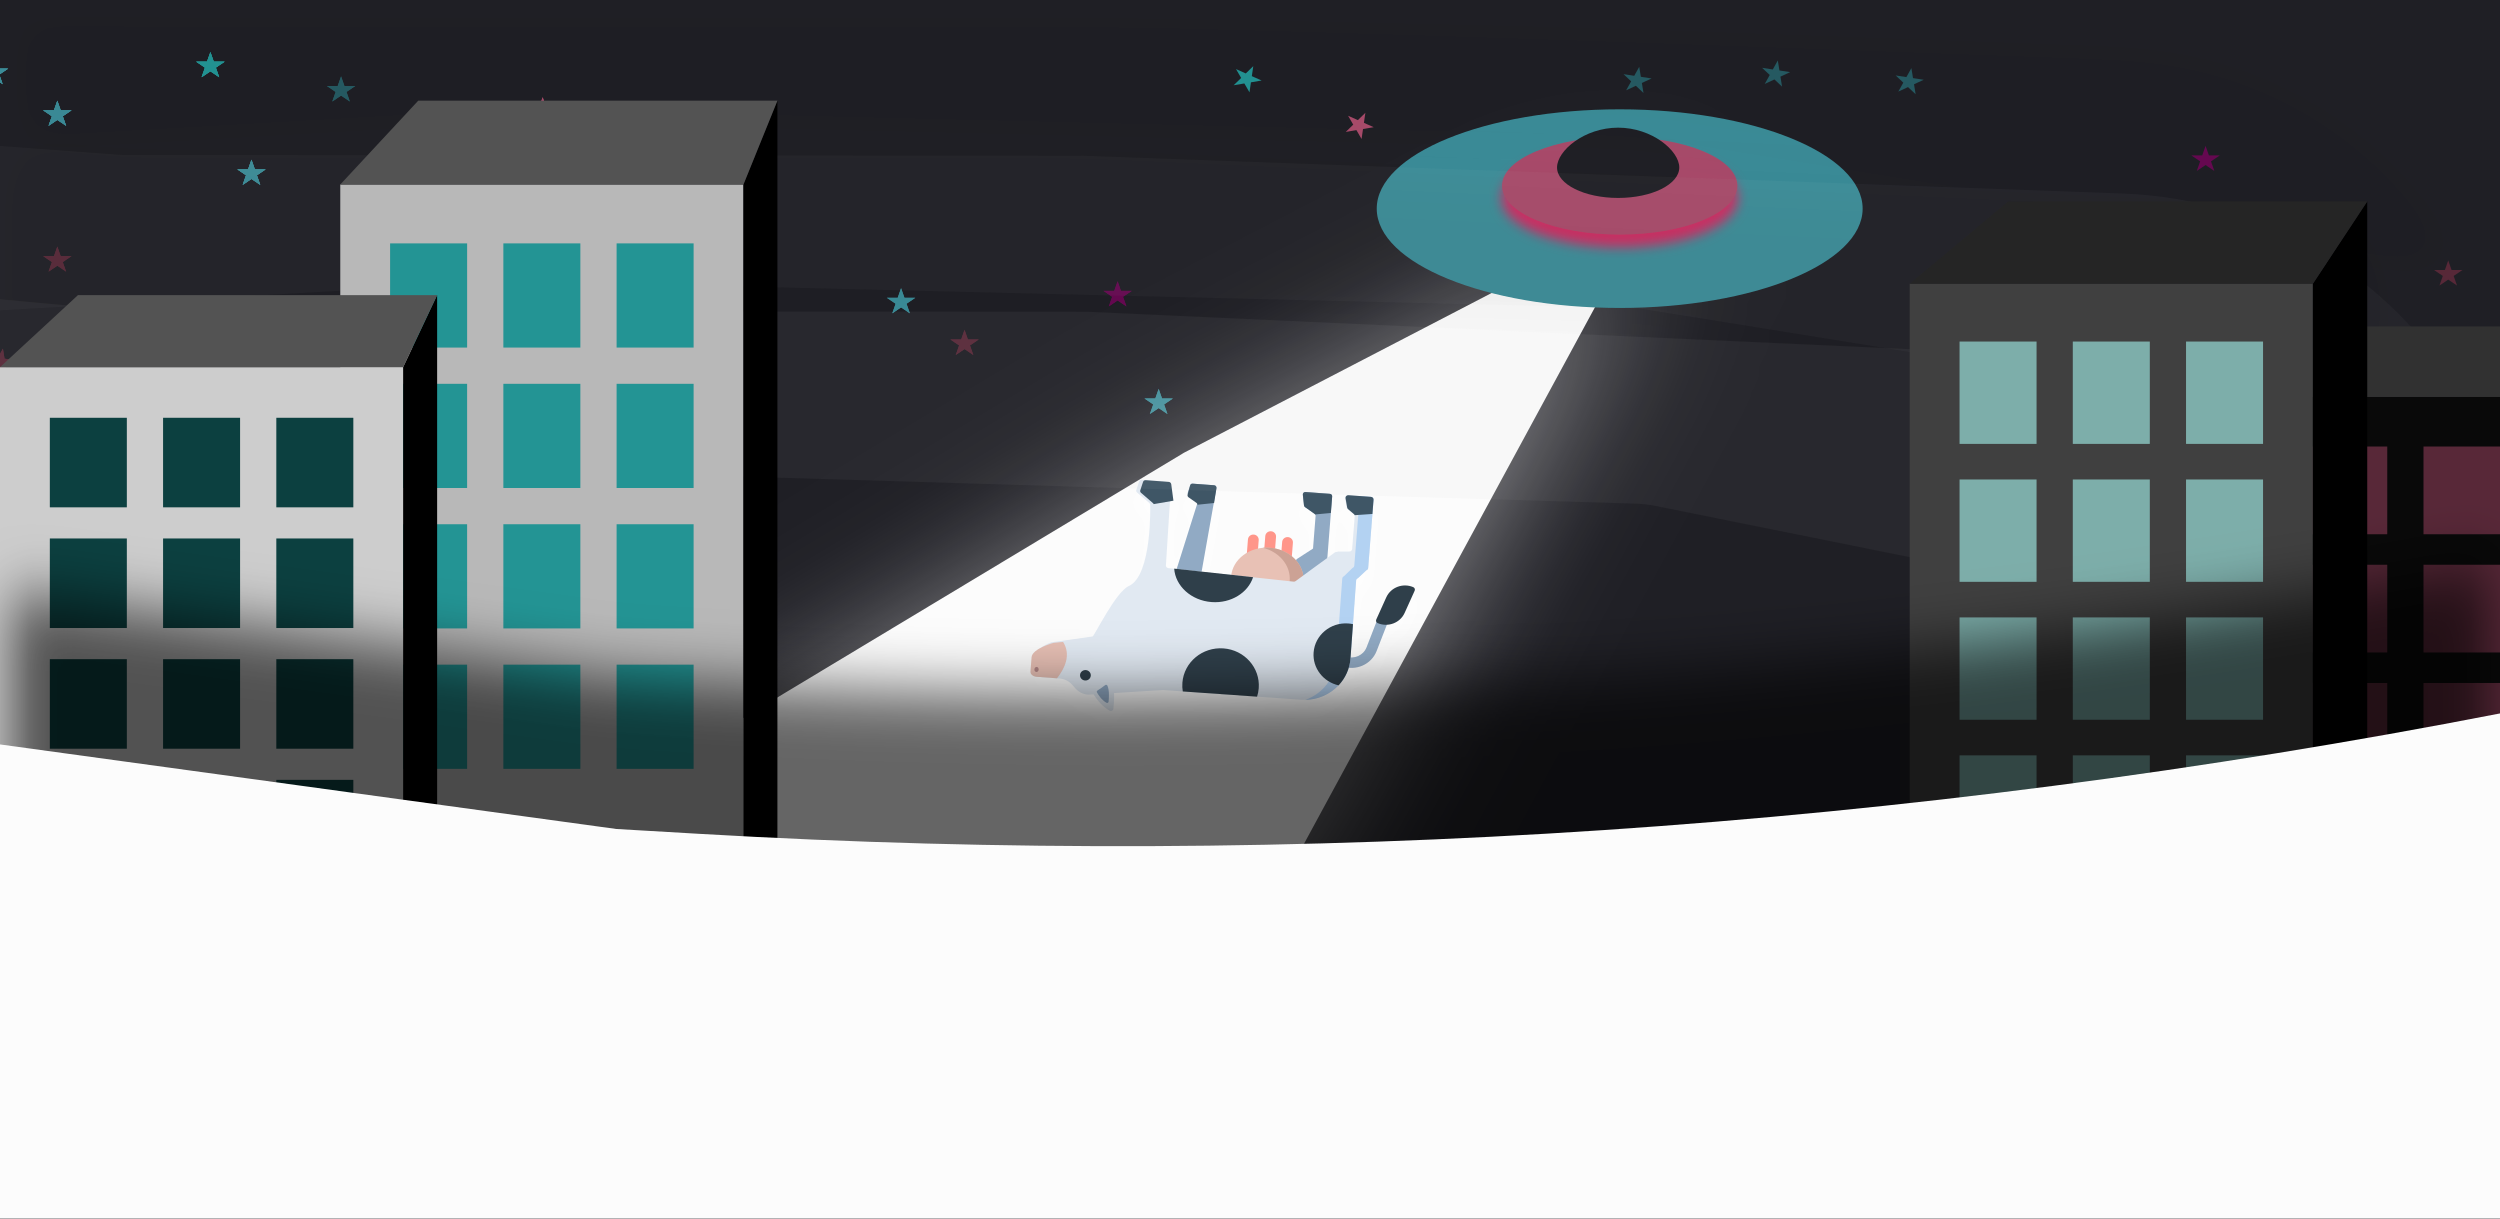
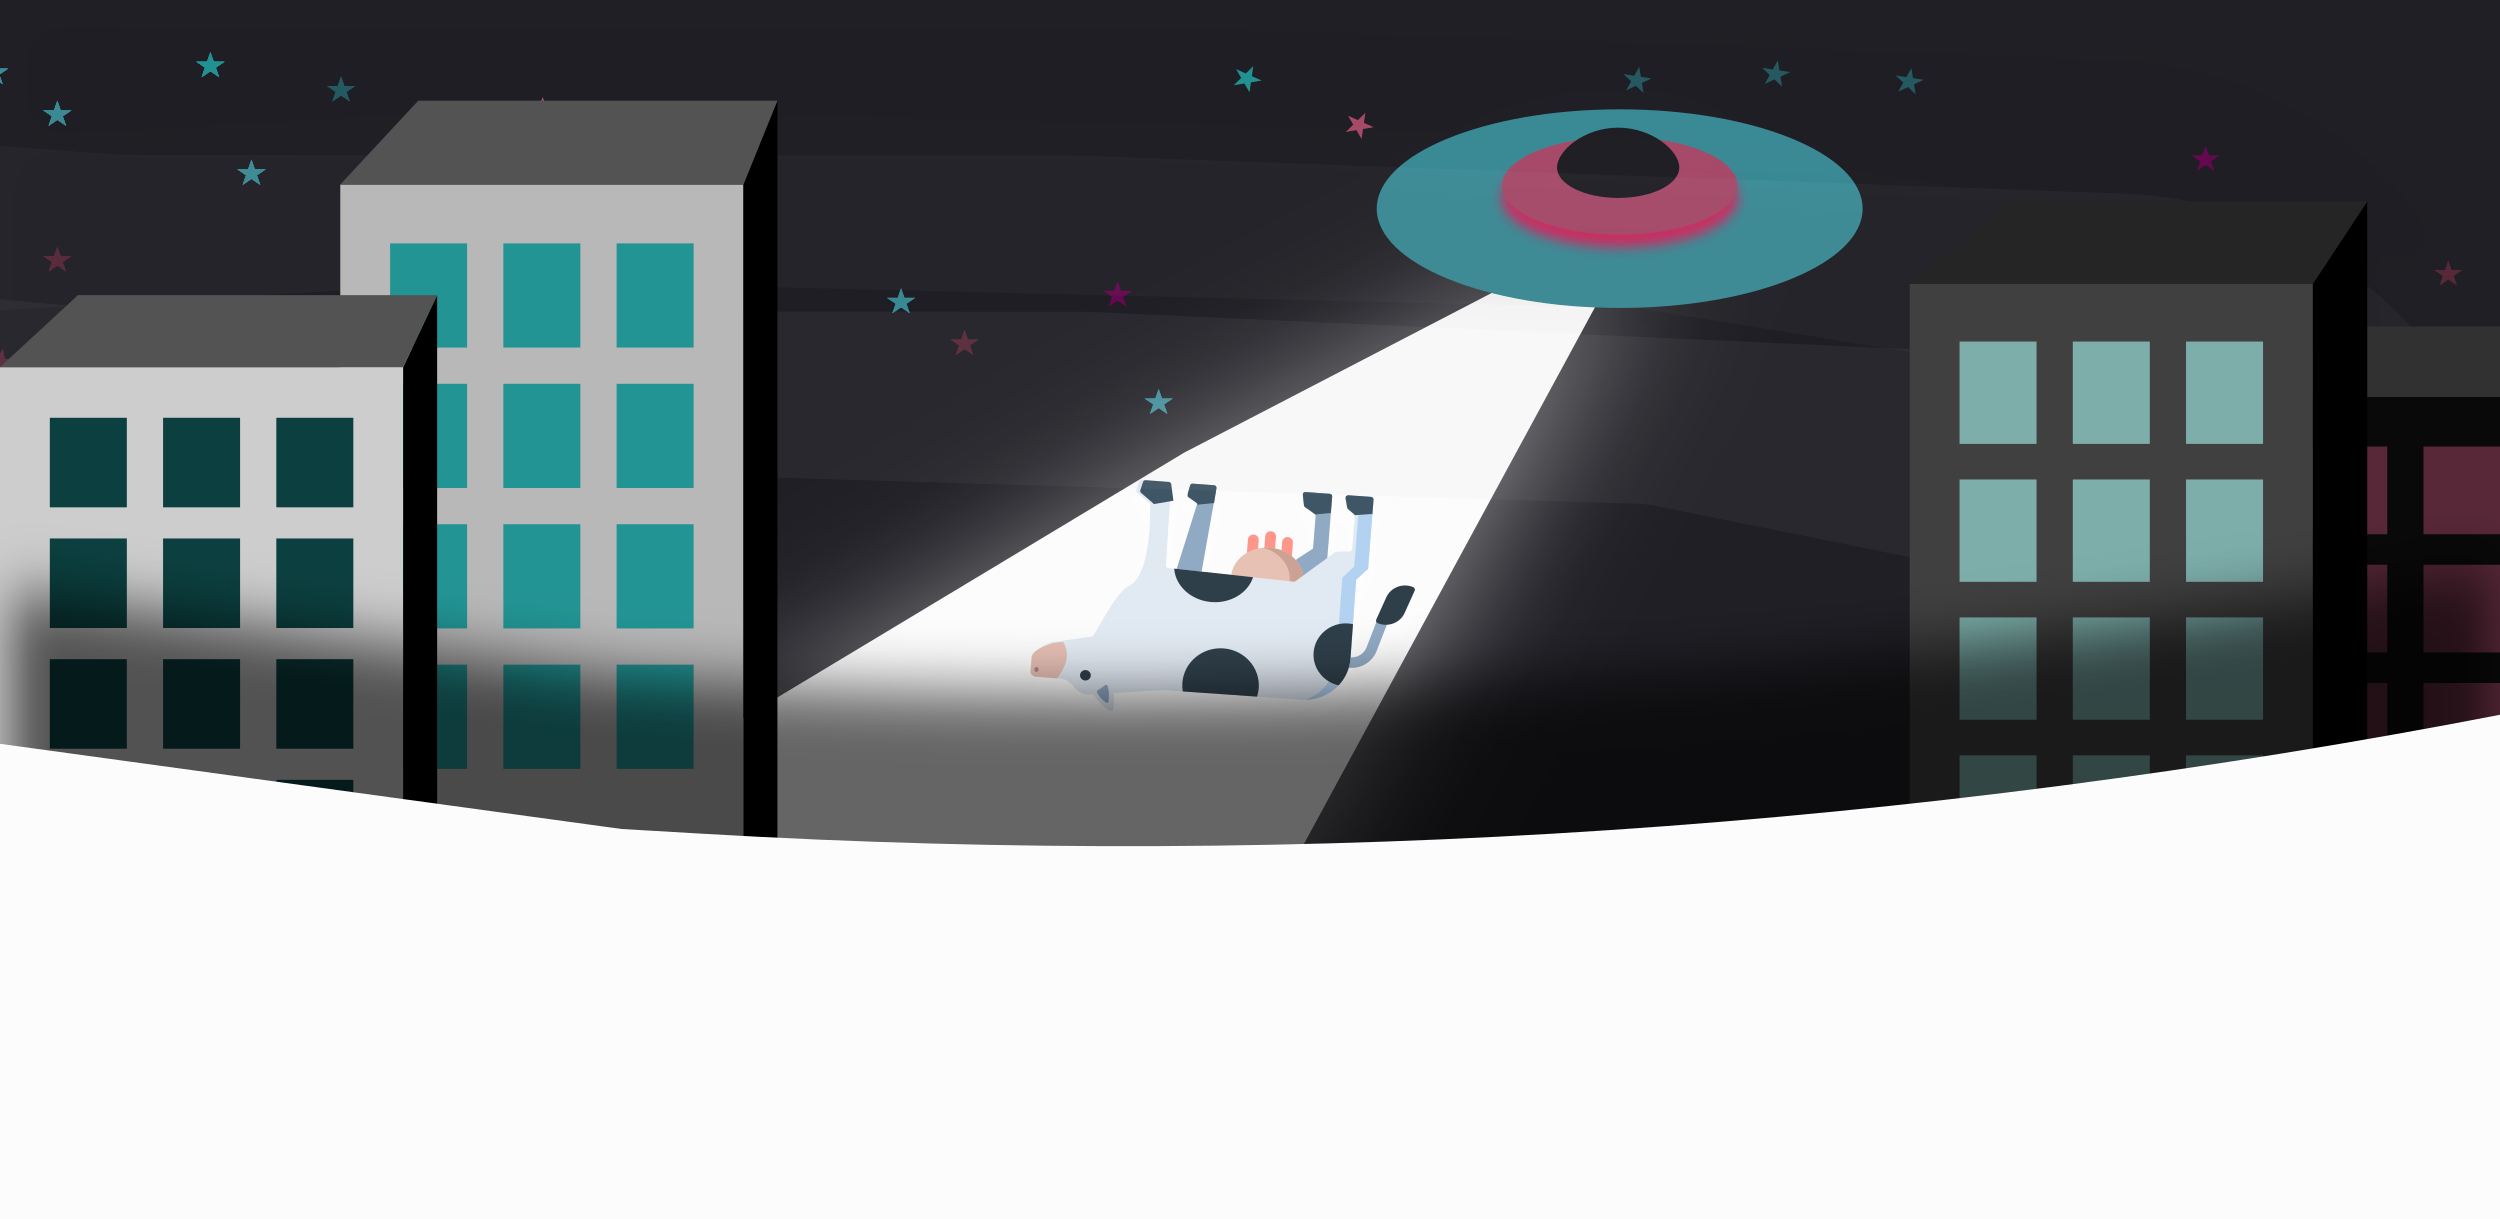
<svg xmlns="http://www.w3.org/2000/svg" width="720" height="351" viewBox="0 0 720 351" fill="none">
  <g id="BlogHeaderMobile" clip-path="url(#clip0)">
-     <rect id="background" x="-1277" width="1997" height="351" fill="#1F1F25" />
+     <rect width="720" height="351" fill="#FCFCFC" />
+     <rect id="background" x="-1277" width="1997" height="351" fill="url(#paint0_linear)" />
    <g id="Stars">
      <path id="Star" d="M-1.768 17L-0.803 19.764H2.322L-0.206 21.472L0.76 24.236L-1.768 22.528L-4.296 24.236L-3.331 21.472L-5.859 19.764H-2.734L-1.768 17Z" fill="#3B8D99" />
      <path id="Star_2" d="M16.51 29L17.476 31.764H20.6L18.072 33.472L19.038 36.236L16.51 34.528L13.982 36.236L14.947 33.472L12.419 31.764H15.544L16.51 29Z" fill="#3B8D99" />
      <path id="Star_3" d="M60.594 15L61.559 17.764H64.684L62.156 19.472L63.122 22.236L60.594 20.528L58.066 22.236L59.032 19.472L56.504 17.764H59.628L60.594 15Z" fill="#239494" />
      <path id="Star_4" d="M98.227 22L99.192 24.764H102.317L99.789 26.472L100.755 29.236L98.227 27.528L95.699 29.236L96.664 26.472L94.136 24.764H97.261L98.227 22Z" fill="#265B63" />
      <path id="Star_5" d="M72.421 46L73.387 48.764H76.511L73.983 50.472L74.949 53.236L72.421 51.528L69.893 53.236L70.859 50.472L68.331 48.764H71.455L72.421 46Z" fill="#3B8D99" />
      <path id="Star_6" d="M-1.768 17L-0.803 19.764H2.322L-0.206 21.472L0.76 24.236L-1.768 22.528L-4.296 24.236L-3.331 21.472L-5.859 19.764H-2.734L-1.768 17Z" fill="#3B8D99" />
      <path id="Star_7" d="M16.51 29L17.476 31.764H20.6L18.072 33.472L19.038 36.236L16.51 34.528L13.982 36.236L14.947 33.472L12.419 31.764H15.544L16.51 29Z" fill="#3B8D99" />
      <path id="Star_8" d="M60.594 15L61.559 17.764H64.684L62.156 19.472L63.122 22.236L60.594 20.528L58.066 22.236L59.032 19.472L56.504 17.764H59.628L60.594 15Z" fill="#239494" />
      <path id="Star_9" d="M72.421 46L73.387 48.764H76.511L73.983 50.472L74.949 53.236L72.421 51.528L69.893 53.236L70.859 50.472L68.331 48.764H71.455L72.421 46Z" fill="#3B8D99" />
      <path id="Star_10" d="M259.509 83L260.474 85.764H263.599L261.071 87.472L262.037 90.236L259.509 88.528L256.981 90.236L257.946 87.472L255.419 85.764H258.543L259.509 83Z" fill="#3B8D99" />
      <path id="Star_11" d="M277.787 95L278.753 97.764H281.878L279.35 99.472L280.315 102.236L277.787 100.528L275.259 102.236L276.225 99.472L273.697 97.764H276.822L277.787 95Z" fill="#582838" />
      <path id="Star_12" d="M321.871 81L322.837 83.764H325.962L323.434 85.472L324.399 88.236L321.871 86.528L319.343 88.236L320.309 85.472L317.781 83.764H320.906L321.871 81Z" fill="#670852" />
      <path id="Star_13" d="M207.899 104L208.864 106.764H211.989L209.461 108.472L210.427 111.236L207.899 109.528L205.371 111.236L206.336 108.472L203.808 106.764H206.933L207.899 104Z" fill="#265B63" />
      <path id="Star_14" d="M333.698 112L334.664 114.764H337.789L335.261 116.472L336.226 119.236L333.698 117.528L331.17 119.236L332.136 116.472L329.608 114.764H332.733L333.698 112Z" fill="#3B8D99" />
      <path id="Star_15" d="M156.288 28L157.254 30.764H160.379L157.851 32.472L158.816 35.236L156.288 33.528L153.76 35.236L154.726 32.472L152.198 30.764H155.323L156.288 28Z" fill="#AA4B6B" />
      <path id="Star_16" d="M16.51 71L17.476 73.764H20.6L18.072 75.472L19.038 78.236L16.51 76.528L13.982 78.236L14.947 75.472L12.419 73.764H15.544L16.51 71Z" fill="#582838" />
      <path id="Star_17" d="M2.062 107.944L-0.133 105.876L-2.926 107.178L-1.489 104.597L-3.684 102.529L-0.601 103.002L0.836 100.422L1.304 103.295L4.387 103.769L1.594 105.071L2.062 107.944Z" fill="#582838" />
    </g>
    <g id="Stars_2">
      <path id="Star_18" d="M-1.768 17L-0.803 19.764H2.322L-0.206 21.472L0.76 24.236L-1.768 22.528L-4.296 24.236L-3.331 21.472L-5.859 19.764H-2.734L-1.768 17Z" fill="#3B8D99" />
      <path id="Star_19" d="M16.51 29L17.476 31.764H20.6L18.072 33.472L19.038 36.236L16.51 34.528L13.982 36.236L14.947 33.472L12.419 31.764H15.544L16.51 29Z" fill="#3B8D99" />
      <path id="Star_20" d="M60.594 15L61.559 17.764H64.684L62.156 19.472L63.122 22.236L60.594 20.528L58.066 22.236L59.032 19.472L56.504 17.764H59.628L60.594 15Z" fill="#239494" />
      <path id="Star_21" d="M98.227 22L99.192 24.764H102.317L99.789 26.472L100.755 29.236L98.227 27.528L95.699 29.236L96.664 26.472L94.136 24.764H97.261L98.227 22Z" fill="#265B63" />
      <path id="Star_22" d="M72.421 46L73.387 48.764H76.511L73.983 50.472L74.949 53.236L72.421 51.528L69.893 53.236L70.859 50.472L68.331 48.764H71.455L72.421 46Z" fill="#3B8D99" />
      <path id="Star_23" d="M-1.768 17L-0.803 19.764H2.322L-0.206 21.472L0.76 24.236L-1.768 22.528L-4.296 24.236L-3.331 21.472L-5.859 19.764H-2.734L-1.768 17Z" fill="#3B8D99" />
      <path id="Star_24" d="M16.51 29L17.476 31.764H20.6L18.072 33.472L19.038 36.236L16.51 34.528L13.982 36.236L14.947 33.472L12.419 31.764H15.544L16.51 29Z" fill="#3B8D99" />
      <path id="Star_25" d="M60.594 15L61.559 17.764H64.684L62.156 19.472L63.122 22.236L60.594 20.528L58.066 22.236L59.032 19.472L56.504 17.764H59.628L60.594 15Z" fill="#239494" />
      <path id="Star_26" d="M72.421 46L73.387 48.764H76.511L73.983 50.472L74.949 53.236L72.421 51.528L69.893 53.236L70.859 50.472L68.331 48.764H71.455L72.421 46Z" fill="#3B8D99" />
      <path id="Star_27" d="M259.509 83L260.474 85.764H263.599L261.071 87.472L262.037 90.236L259.509 88.528L256.981 90.236L257.946 87.472L255.419 85.764H258.543L259.509 83Z" fill="#3B8D99" />
      <path id="Star_28" d="M277.787 95L278.753 97.764H281.878L279.35 99.472L280.315 102.236L277.787 100.528L275.259 102.236L276.225 99.472L273.697 97.764H276.822L277.787 95Z" fill="#582838" />
      <path id="Star_29" d="M321.871 81L322.837 83.764H325.962L323.434 85.472L324.399 88.236L321.871 86.528L319.343 88.236L320.309 85.472L317.781 83.764H320.906L321.871 81Z" fill="#670852" />
      <path id="Star_30" d="M207.899 104L208.864 106.764H211.989L209.461 108.472L210.427 111.236L207.899 109.528L205.371 111.236L206.336 108.472L203.808 106.764H206.933L207.899 104Z" fill="#265B63" />
      <path id="Star_31" d="M333.698 112L334.664 114.764H337.789L335.261 116.472L336.226 119.236L333.698 117.528L331.17 119.236L332.136 116.472L329.608 114.764H332.733L333.698 112Z" fill="#3B8D99" />
      <path id="Star_32" d="M156.288 28L157.254 30.764H160.379L157.851 32.472L158.816 35.236L156.288 33.528L153.76 35.236L154.726 32.472L152.198 30.764H155.323L156.288 28Z" fill="#AA4B6B" />
      <path id="Star_33" d="M16.51 71L17.476 73.764H20.6L18.072 75.472L19.038 78.236L16.51 76.528L13.982 78.236L14.947 75.472L12.419 73.764H15.544L16.51 71Z" fill="#582838" />
      <path id="Star_34" d="M2.062 107.944L-0.133 105.876L-2.926 107.178L-1.489 104.597L-3.684 102.529L-0.601 103.002L0.836 100.422L1.304 103.295L4.387 103.769L1.594 105.071L2.062 107.944Z" fill="#582838" />
      <path id="Star_35" d="M635.202 42L636.168 44.764H639.293L636.765 46.472L637.73 49.236L635.202 47.528L632.674 49.236L633.64 46.472L631.112 44.764H634.237L635.202 42Z" fill="#670852" />
      <path id="Star_36" d="M705.092 75L706.057 77.764H709.182L706.654 79.472L707.62 82.236L705.092 80.528L702.564 82.236L703.529 79.472L701.002 77.764H704.126L705.092 75Z" fill="#582838" />
      <path id="Star_37" d="M355.969 19.894L358.786 21.152L360.943 19.05L360.527 21.93L363.343 23.188L360.269 23.71L359.853 26.59L358.369 24.032L355.295 24.554L357.453 22.452L355.969 19.894Z" fill="#239494" />
      <path id="Star_38" d="M388.248 33.337L391.065 34.595L393.222 32.492L392.806 35.373L395.622 36.631L392.548 37.153L392.132 40.033L390.649 37.475L387.575 37.997L389.732 35.895L388.248 33.337Z" fill="#AA4B6B" />
      <path id="Star_39" d="M515.682 67.427L513.488 65.359L510.694 66.661L512.131 64.08L509.936 62.012L513.019 62.486L514.456 59.905L514.925 62.778L518.008 63.252L515.214 64.554L515.682 67.427Z" fill="#3B8D99" />
      <path id="Star_40" d="M493.559 64.317L491.364 62.248L488.571 63.551L490.008 60.97L487.813 58.902L490.896 59.375L492.333 56.794L492.801 59.668L495.884 60.142L493.091 61.444L493.559 64.317Z" fill="#3B8D99" />
      <path id="Star_41" d="M551.703 27.145L549.508 25.077L546.715 26.379L548.152 23.798L545.957 21.73L549.04 22.203L550.477 19.623L550.945 22.496L554.028 22.97L551.235 24.272L551.703 27.145Z" fill="#265B63" />
      <path id="Star_42" d="M513.233 24.944L511.038 22.876L508.245 24.178L509.682 21.597L507.487 19.529L510.57 20.002L512.007 17.422L512.475 20.295L515.558 20.769L512.765 22.071L513.233 24.944Z" fill="#265B63" />
      <path id="Star_43" d="M435.386 72.42L433.191 70.352L430.397 71.654L431.834 69.073L429.639 67.005L432.722 67.478L434.159 64.898L434.628 67.771L437.711 68.245L434.917 69.547L435.386 72.42Z" fill="#3B8D99" />
      <path id="Star_44" d="M473.324 26.77L471.129 24.701L468.336 26.003L469.773 23.423L467.578 21.354L470.661 21.828L472.098 19.247L472.566 22.12L475.649 22.594L472.856 23.896L473.324 26.77Z" fill="#265B63" />
    </g>
    <g id="Frame">
      <g id="LightBeam" filter="url(#filter0_d)">
        <path d="M169 233.898L341.013 130.373L474.109 61.27L364.927 262.601L270.385 256.119L169 233.898Z" fill="#FCFCFC" />
      </g>
      <g id="cow" filter="url(#filter1_d)">
        <g id="Group">
          <path id="Vector" d="M361.077 153.955C361.933 154.018 362.573 154.741 362.508 155.571L362.205 159.426C362.14 160.255 361.393 160.875 360.538 160.812C359.683 160.749 359.043 160.026 359.108 159.196L359.411 155.341C359.476 154.512 360.222 153.892 361.077 153.955Z" fill="#FF968A" />
          <path id="Vector_2" d="M370.93 154.683C371.785 154.747 372.425 155.47 372.36 156.299L372.057 160.154C371.992 160.983 371.246 161.604 370.391 161.54C369.536 161.477 368.895 160.754 368.96 159.925L369.263 156.07C369.328 155.24 370.075 154.62 370.93 154.683Z" fill="#FF968A" />
          <path id="Vector_3" d="M366.067 153.001C366.923 153.064 367.563 153.787 367.498 154.616L367.195 158.471C367.13 159.301 366.384 159.921 365.529 159.858C364.674 159.794 364.033 159.071 364.098 158.242L364.401 154.387C364.466 153.558 365.212 152.937 366.067 153.001Z" fill="#FF968A" />
        </g>
        <g id="Group_2">
          <path id="Vector_4" d="M398.429 178.189C399.231 178.483 399.636 179.352 399.334 180.13L396.466 187.504C394.958 191.381 390.483 193.343 386.49 191.879C385.687 191.585 385.282 190.716 385.584 189.938C385.887 189.16 386.783 188.768 387.585 189.062C389.976 189.939 392.656 188.762 393.56 186.438L396.428 179.065C396.731 178.287 397.626 177.895 398.429 178.189Z" fill="#91AAC4" />
          <path id="Vector_5" d="M342.071 141.922L342.776 139.705C342.86 139.441 343.144 139.268 343.456 139.291L349.679 139.752C350.108 139.784 350.416 140.136 350.346 140.51L349.718 144.044L345.772 166.287L337.296 168.89L344.945 144.612C344.967 144.542 344.974 144.471 344.965 144.401C344.947 144.228 344.842 144.069 344.674 143.967L342.342 142.571C342.103 142.427 341.994 142.166 342.071 141.922Z" fill="#91AAC4" />
        </g>
        <path id="Vector_6" d="M342.03 142.448L342.77 139.794C342.858 139.479 343.145 139.268 343.456 139.291L349.68 139.752C350.108 139.784 350.412 140.198 350.336 140.646L349.654 144.87L344.89 145.362C344.875 145.157 344.772 144.968 344.605 144.849L342.292 143.217C342.055 143.05 341.949 142.74 342.03 142.448Z" fill="#3F5666" />
        <path id="Vector_7" d="M378.152 157.984L378.889 148.603C378.902 148.444 378.859 148.287 378.768 148.16C378.723 148.094 378.666 148.037 378.598 147.989L375.838 146.036C375.675 145.919 375.569 145.741 375.548 145.546L375.218 142.466C375.171 142.033 375.539 141.667 375.983 141.7L383.006 142.22C383.4 142.249 383.695 142.583 383.665 142.966L382.167 162.033L375.983 168.253L365.05 169.912L373.537 160.972L378.152 157.984Z" fill="#91AAC4" />
        <path id="Vector_8" d="M375.983 141.7L383.005 142.22C383.4 142.249 383.695 142.583 383.665 142.966L383.289 147.742L378.767 148.16C378.722 148.094 378.666 148.037 378.598 147.989L375.838 146.036C375.675 145.919 375.569 145.741 375.548 145.546L375.217 142.466C375.171 142.034 375.539 141.667 375.983 141.7Z" fill="#3F5666" />
        <path id="Vector_9" d="M365.695 157.746C359.938 157.319 354.953 161.028 354.56 166.028C354.167 171.029 358.516 175.428 364.272 175.855C370.029 176.281 375.015 172.573 375.408 167.572C375.801 162.572 371.452 158.172 365.695 157.746Z" fill="#E8C1B5" />
        <path id="Vector_10" d="M371.429 167.277C371.083 171.687 367.165 175.09 362.296 175.541C362.931 175.696 363.591 175.804 364.271 175.854C370.028 176.281 375.013 172.572 375.406 167.572C375.799 162.571 371.451 158.172 365.694 157.745C365.014 157.695 364.345 157.704 363.693 157.764C368.434 158.927 371.776 162.867 371.429 167.277Z" fill="#CCA295" />
        <path id="Vector_11" d="M297.326 193.428L297.654 189.249C297.851 186.739 302.795 184.986 302.795 184.986L305.016 184.671L314.631 183.308C314.631 183.308 314.648 183.303 314.678 183.295L314.68 183.295C315.147 183.167 321.364 170.439 325.059 168.8C331.879 165.774 331.259 145.347 331.259 145.347C331.255 145.263 331.234 145.178 331.2 145.103C331.157 145.009 331.096 144.926 331.017 144.858L327.465 141.838C327.249 141.655 327.168 141.369 327.256 141.105L328.067 138.686C328.172 138.379 328.479 138.181 328.817 138.206L335.583 138.707C335.953 138.734 336.259 139.002 336.318 139.355L336.963 144.131L335.776 162.973C335.834 163.315 336.125 163.581 336.486 163.615L337.215 163.696L360.329 166.192L372.559 167.515C372.771 167.537 372.984 167.48 373.148 167.351L378.537 163.399L384.537 159.03C385.537 158.832 385.537 158.832 385.537 158.832L388.552 158.832C388.995 158.865 389.383 158.549 389.416 158.125L390.155 148.729C390.164 148.604 390.14 148.48 390.09 148.368C390.043 148.264 389.973 148.166 389.882 148.091L388.126 146.62C387.987 146.503 387.892 146.343 387.861 146.171L387.38 143.501C387.292 143.007 387.711 142.567 388.234 142.606L394.837 143.095C395.28 143.128 395.612 143.496 395.579 143.919L394.035 163.57C394.011 163.868 393.812 164.125 393.52 164.23L391.036 166.522C390.744 166.629 390.542 166.886 390.519 167.182L389.605 179.752L388.888 189.61C388.669 192.612 387.388 195.307 385.411 197.371C382.813 200.087 379.018 201.72 374.872 201.542L361.537 200.605L339.778 199.072L334.994 198.736L313.358 200.066C311.968 199.963 310.68 199.334 309.776 198.321L308.729 197.149C307.824 196.138 306.534 195.51 305.146 195.408L298.674 194.928C297.869 194.869 297.265 194.196 297.326 193.428Z" fill="#E1E9F2" />
        <path id="Vector_12" d="M390.041 162.879C390.016 163.187 389.818 163.455 389.532 163.565L387.079 165.949C386.791 166.061 386.593 166.327 386.569 166.635L385.617 179.656L384.871 189.869C384.644 192.981 383.373 195.775 381.42 197.921C379.919 199.573 378.014 200.838 375.878 201.574C379.666 201.532 383.109 199.933 385.513 197.378C387.459 195.311 388.722 192.616 388.941 189.613L389.659 179.755L390.575 167.187C390.598 166.89 390.796 166.633 391.084 166.527L393.529 164.231C393.815 164.126 394.013 163.867 394.036 163.57L395.58 143.92C395.613 143.497 395.287 143.129 394.852 143.096L391.614 142.856L390.041 162.879Z" fill="#B3D2F2" />
        <g id="Group_3">
          <path id="Vector_13" d="M388.359 142.617L394.852 143.097C395.289 143.13 395.614 143.499 395.58 143.923L395.258 148.02L390.176 148.374C390.132 148.27 390.062 148.174 389.972 148.098L388.247 146.629C388.111 146.513 388.018 146.353 387.988 146.182L387.519 143.511C387.434 143.019 387.845 142.578 388.359 142.617Z" fill="#3F5666" />
          <path id="Vector_14" d="M328.404 141.192L329.206 138.771C329.307 138.465 329.61 138.266 329.942 138.29L336.595 138.783C336.959 138.81 337.26 139.076 337.316 139.429L337.946 144.204L332.278 145.183C332.237 145.089 332.175 145.006 332.096 144.937L328.608 141.923C328.397 141.74 328.317 141.454 328.404 141.192Z" fill="#3F5666" />
        </g>
        <path id="Vector_15" d="M340.531 196.596C340.994 190.702 346.29 186.288 352.359 186.738C358.431 187.187 362.976 192.33 362.513 198.224C362.447 199.063 362.284 199.871 362.033 200.641L340.641 199.136C340.503 198.314 340.462 197.464 340.531 196.596Z" fill="#2F3F4A" />
        <path id="Vector_16" d="M296.77 193.402L297.095 189.269C297.29 186.787 303.415 185.144 303.415 185.144L306.177 184.874C308.564 188.647 306.584 192.616 304.41 195.353L298.48 194.914C297.477 194.84 296.71 194.162 296.77 193.402Z" fill="#E5BEB3" />
        <g id="Group_4">
          <path id="Vector_17" d="M378.319 187.883C378.711 182.906 383.183 179.178 388.306 179.558C388.768 179.592 389.22 179.659 389.658 179.755L388.94 189.614C388.721 192.617 387.458 195.311 385.511 197.378C381.096 196.396 377.964 192.401 378.319 187.883Z" fill="#2F3F4A" />
          <path id="Vector_18" d="M338.166 163.766L360.89 166.234C359.426 170.722 354.509 173.808 348.945 173.396C343.067 172.961 338.514 168.776 338.166 163.766Z" fill="#2F3F4A" />
          <path id="Vector_19" d="M312.717 192.983C311.861 192.92 311.115 193.541 311.05 194.37C310.985 195.199 311.626 195.922 312.481 195.985C313.336 196.049 314.082 195.428 314.147 194.599C314.212 193.77 313.572 193.047 312.717 192.983Z" fill="#2F3F4A" />
          <path id="Vector_20" d="M298.577 192.073C298.237 192.048 297.936 192.355 297.904 192.759C297.872 193.163 298.122 193.511 298.462 193.536C298.802 193.561 299.103 193.254 299.135 192.85C299.166 192.446 298.917 192.098 298.577 192.073Z" fill="#582838" fill-opacity="0.39" />
        </g>
        <path id="Vector_21" d="M314.432 199.08C315.082 200.3 316.779 203.068 319.52 204.669C319.993 204.946 320.603 204.658 320.662 204.125C320.882 202.151 321.18 197.877 320.015 195.448C319.809 195.018 319.24 194.895 318.86 195.193C318.008 195.862 316.436 197.05 314.696 198.131C314.368 198.334 314.254 198.745 314.432 199.08Z" fill="#E1E9F2" />
        <path id="Vector_22" d="M315.919 199.393C316.267 200.049 317.179 201.536 318.652 202.396C318.906 202.545 319.234 202.39 319.266 202.104C319.384 201.043 319.544 198.747 318.918 197.441C318.808 197.21 318.502 197.144 318.298 197.304C317.84 197.664 316.995 198.302 316.06 198.883C315.884 198.992 315.823 199.213 315.919 199.393Z" fill="#91AAC4" />
        <path id="Vector_23" d="M399.247 172.037L396.36 178.429C396.181 178.825 396.367 179.287 396.775 179.46C399.755 180.729 403.23 179.411 404.537 176.517L407.424 170.124C407.603 169.728 407.417 169.267 407.01 169.094C404.03 167.825 400.554 169.143 399.247 172.037Z" fill="#2F3F4A" />
      </g>
      <g id="SpaceShip">
        <ellipse id="Ellipse" cx="466.47" cy="60.088" rx="69.971" ry="28.604" fill="#3B8D99" />
        <g id="Ellipse 2.1" filter="url(#filter2_d)">
          <ellipse cx="466.471" cy="53.487" rx="33.885" ry="14.082" fill="#AA4B6B" />
        </g>
        <path id="Ellipse 3.1" d="M483.633 48.236C483.633 53.08 475.752 57.008 466.03 57.008C456.309 57.008 448.428 53.08 448.428 48.236C448.428 43.391 456.309 36.765 466.03 36.765C475.752 36.765 483.633 43.391 483.633 48.236Z" fill="#1F1F25" />
      </g>
    </g>
    <g id="Fog" opacity="0.06" filter="url(#filter3_d)">
      <path d="M-1275.27 171.313L-1064.79 140.014C-1037.27 135.922 -1009.43 134.431 -981.639 135.561L-783.8 143.6L-546.634 172.206L-413.731 183.38C-403.431 184.246 -393.071 184.136 -382.791 183.052L-106.268 153.89L149.203 135.3L471.095 145.055C473.011 145.113 474.92 145.332 476.799 145.711L632.289 177.033C668.281 184.283 697.247 147.557 681.81 114.245C679.575 109.421 674.84 106.243 669.529 106.001L313.229 89.791L37.102 89.628L-108.529 76.11C-166.198 70.757 -224.262 71.299 -281.821 77.726L-363.71 86.87L-532.162 105.679L-799.023 64.651C-843.221 57.856 -888.029 55.917 -932.649 58.87L-1063.78 67.547L-1275.17 88.853L-1275.27 171.313Z" fill="#B8B8B8" />
    </g>
    <g id="Fog2" opacity="0.04" filter="url(#filter4_d)">
      <path d="M-1238.55 104.537L-1058.19 83.328C-1036.25 80.749 -1014.15 79.813 -992.067 80.531L-785.651 87.238L-548.521 109.991L-412.461 119.101C-404.271 119.649 -396.051 119.582 -387.87 118.9L-108.242 95.572L147.176 80.89L471.89 88.78L700.835 125.695C707.467 126.764 712.341 119.62 708.928 113.835C688.436 79.105 651.66 57.208 611.361 55.743L311.159 44.831L35.084 44.632L-128.315 32.557C-174.188 29.167 -220.26 29.498 -266.08 33.545L-365.654 42.342L-440.23 48.931C-502.617 54.442 -565.411 53.39 -627.579 45.791L-810.466 23.436C-848.334 18.808 -886.534 17.481 -924.633 19.472L-1065.6 26.837L-1249.3 41.351C-1264.66 42.564 -1276.5 55.38 -1276.5 70.785C-1276.5 91.127 -1258.75 106.913 -1238.55 104.537Z" fill="#B8B8B8" />
    </g>
    <g id="BuildingMiddle">
      <rect id="Front" x="651" y="114.32" width="116.109" height="219.68" fill="#090909" />
      <g id="Windows">
        <rect id="Rectangle 2.6" x="665.351" y="196.7" width="22.178" height="25.263" fill="#582838" />
        <rect id="Rectangle 2.7" x="697.966" y="196.7" width="22.178" height="25.263" fill="#582838" />
        <rect id="Rectangle 2.9" x="665.351" y="230.75" width="22.178" height="25.263" fill="#582838" />
        <rect id="Rectangle 2.10" x="697.966" y="230.75" width="22.178" height="25.263" fill="#582838" />
        <rect id="Rectangle 2" x="665.351" y="128.6" width="22.178" height="25.263" fill="#582838" />
        <rect id="Rectangle 2.1" x="697.966" y="128.599" width="22.178" height="25.263" fill="#582838" />
        <rect id="Rectangle 2.3" x="665.351" y="162.649" width="22.178" height="25.263" fill="#582838" />
        <rect id="Rectangle 2.4" x="697.966" y="162.649" width="22.178" height="25.263" fill="#582838" />
      </g>
      <path id="Top" d="M673.446 94.001H776.893L767.109 114.321H651L673.446 94.001Z" fill="#313131" />
    </g>
    <g id="BuildingMiddle_2">
      <rect id="Front_2" x="98" y="53.135" width="116.109" height="260.918" fill="#B8B8B8" />
      <g id="Windows_2">
        <rect id="Rectangle 2.6_2" x="112.351" y="150.979" width="22.178" height="30.006" fill="#239494" />
        <rect id="Rectangle 2.7_2" x="144.966" y="150.979" width="22.178" height="30.006" fill="#239494" />
        <rect id="Rectangle 2.8" x="177.58" y="150.979" width="22.178" height="30.006" fill="#239494" />
        <rect id="Rectangle 2.9_2" x="112.351" y="191.422" width="22.178" height="30.006" fill="#239494" />
        <rect id="Rectangle 2.10_2" x="144.966" y="191.422" width="22.178" height="30.006" fill="#239494" />
        <rect id="Rectangle 2.11" x="177.58" y="191.422" width="22.178" height="30.006" fill="#239494" />
        <rect id="Rectangle 2_2" x="112.352" y="70.095" width="22.178" height="30.006" fill="#239494" />
        <rect id="Rectangle 2.1_2" x="144.966" y="70.094" width="22.178" height="30.006" fill="#239494" />
        <rect id="Rectangle 2.2" x="177.58" y="70.094" width="22.178" height="30.006" fill="#239494" />
        <rect id="Rectangle 2.3_2" x="112.351" y="110.537" width="22.178" height="30.006" fill="#239494" />
        <rect id="Rectangle 2.4_2" x="144.966" y="110.537" width="22.178" height="30.006" fill="#239494" />
        <rect id="Rectangle 2.5" x="177.58" y="110.537" width="22.178" height="30.006" fill="#239494" />
      </g>
      <path id="Side" d="M214.108 53.135L223.893 29V314.053H214.108V53.135Z" fill="black" />
      <path id="Top_2" d="M120.446 29.001H223.893L214.109 53.136H98L120.446 29.001Z" fill="#535353" />
    </g>
    <g id="BuildingBack">
      <rect id="Rectangle" x="550" y="81.707" width="116.109" height="256.293" fill="#404040" />
      <g id="Windows_3">
        <rect id="Rectangle 2.6_3" x="564.351" y="177.817" width="22.178" height="29.474" fill="#7DAEAA" />
        <rect id="Rectangle 2.7_3" x="596.965" y="177.817" width="22.178" height="29.474" fill="#7DAEAA" />
        <rect id="Rectangle 2.8_2" x="629.58" y="177.817" width="22.178" height="29.474" fill="#7DAEAA" />
        <rect id="Rectangle 2.9_3" x="564.351" y="217.542" width="22.178" height="29.474" fill="#7DAEAA" />
        <rect id="Rectangle 2.10_3" x="596.965" y="217.542" width="22.178" height="29.474" fill="#7DAEAA" />
        <rect id="Rectangle 2.11_2" x="629.58" y="217.542" width="22.178" height="29.474" fill="#7DAEAA" />
        <rect id="Rectangle 2_3" x="564.351" y="98.366" width="22.178" height="29.474" fill="#7DAEAA" />
        <rect id="Rectangle 2.1_3" x="596.965" y="98.366" width="22.178" height="29.474" fill="#7DAEAA" />
        <rect id="Rectangle 2.2_2" x="629.58" y="98.366" width="22.178" height="29.474" fill="#7DAEAA" />
        <rect id="Rectangle 2.3_3" x="564.351" y="138.091" width="22.178" height="29.474" fill="#7DAEAA" />
        <rect id="Rectangle 2.4_3" x="596.965" y="138.091" width="22.178" height="29.474" fill="#7DAEAA" />
        <rect id="Rectangle 2.5_2" x="629.58" y="138.091" width="22.178" height="29.474" fill="#7DAEAA" />
      </g>
      <path id="Side_2" d="M666.108 81.707L681.764 58V338H666.108V81.707Z" fill="black" />
      <path id="Top_3" d="M578.375 58H681.764L666.109 81.707H550L578.375 58Z" fill="#252525" />
    </g>
    <g id="BuildingMiddle_3">
      <rect id="Front_3" y="105.744" width="116.109" height="224.256" fill="#CDCDCD" />
      <g id="Windows_4">
        <rect id="Rectangle 2.6_4" x="14.351" y="189.84" width="22.178" height="25.79" fill="#0C4040" />
        <rect id="Rectangle 2.7_4" x="46.966" y="189.84" width="22.178" height="25.79" fill="#0C4040" />
        <rect id="Rectangle 2.8_3" x="79.58" y="189.84" width="22.178" height="25.79" fill="#0C4040" />
        <rect id="Rectangle 2.9_4" x="14.351" y="224.6" width="22.178" height="25.79" fill="#0C4040" />
        <rect id="Rectangle 2.10_4" x="46.966" y="224.6" width="22.178" height="25.79" fill="#0C4040" />
        <rect id="Rectangle 2.11_3" x="79.58" y="224.6" width="22.178" height="25.79" fill="#0C4040" />
        <rect id="Rectangle 2_4" x="14.351" y="120.321" width="22.178" height="25.79" fill="#0C4040" />
        <rect id="Rectangle 2.1_4" x="46.966" y="120.32" width="22.178" height="25.79" fill="#0C4040" />
        <rect id="Rectangle 2.2_3" x="79.58" y="120.32" width="22.178" height="25.79" fill="#0C4040" />
        <rect id="Rectangle 2.3_4" x="14.351" y="155.08" width="22.178" height="25.79" fill="#0C4040" />
        <rect id="Rectangle 2.4_4" x="46.966" y="155.08" width="22.178" height="25.79" fill="#0C4040" />
        <rect id="Rectangle 2.5_3" x="79.58" y="155.08" width="22.178" height="25.79" fill="#0C4040" />
      </g>
      <path id="Side_3" d="M116.108 105.744L125.893 85V330H116.108V105.744Z" fill="black" />
      <path id="Top_4" d="M22.446 85.001H125.893L116.109 105.745H0L22.446 85.001Z" fill="#535353" />
    </g>
    <g id="MountainsFG" filter="url(#filter5_d)">
-       <path d="M720 351V205.469C549.34 238.653 375.193 250.307 201.633 240.158L177.5 238.747L-87 202.461C-107.042 200.3 -117.064 199.219 -126.743 198.295C-227.35 188.691 -328.646 188.719 -429.248 198.38C-438.925 199.309 -448.616 200.36 -467.995 202.46L-468 202.461L-738.5 238.747L-770.4 240.568C-942.415 250.384 -1114.66 225.711 -1277 168V351H720Z" fill="#FCFCFC" />
+       <path d="M722 351V205.469C551.168 238.653 376.852 250.307 203.122 240.159L178.957 238.747L-85.808 202.461L-85.814 202.46C-106.212 200.263 -116.412 199.164 -126.269 198.226C-226.528 188.689 -327.467 188.718 -427.721 198.311C-437.578 199.254 -447.448 200.323 -467.188 202.461L-467.19 202.461L-737.961 238.747L-769.921 240.569C-942.093 250.385 -1114.49 225.712 -1277 168V351H722Z" fill="#FCFCFC" />
    </g>
  </g>
  <defs>
    <filter id="filter0_d" x="129" y="25.27" width="385.109" height="281.331" filterUnits="userSpaceOnUse" color-interpolation-filters="sRGB">
      <feFlood flood-opacity="0" result="BackgroundImageFix" />
      <feColorMatrix in="SourceAlpha" type="matrix" values="0 0 0 0 0 0 0 0 0 0 0 0 0 0 0 0 0 0 127 0" />
      <feOffset dy="4" />
      <feGaussianBlur stdDeviation="20" />
      <feColorMatrix type="matrix" values="0 0 0 0 1 0 0 0 0 1 0 0 0 0 1 0 0 0 0.5 0" />
      <feBlend mode="normal" in2="BackgroundImageFix" result="effect1_dropShadow" />
      <feBlend mode="normal" in="SourceGraphic" in2="effect1_dropShadow" result="shape" />
    </filter>
    <filter id="filter1_d" x="286.5" y="127.484" width="131.073" height="95.363" filterUnits="userSpaceOnUse" color-interpolation-filters="sRGB">
      <feFlood flood-opacity="0" result="BackgroundImageFix" />
      <feColorMatrix in="SourceAlpha" type="matrix" values="0 0 0 0 0 0 0 0 0 0 0 0 0 0 0 0 0 0 127 0" />
      <feOffset dy="4" />
      <feGaussianBlur stdDeviation="2" />
      <feColorMatrix type="matrix" values="0 0 0 0 1 0 0 0 0 1 0 0 0 0 1 0 0 0 0.7 0" />
      <feBlend mode="normal" in2="BackgroundImageFix" result="effect1_dropShadow" />
      <feBlend mode="normal" in="SourceGraphic" in2="effect1_dropShadow" result="shape" />
    </filter>
    <filter id="filter2_d" x="429.065" y="39.405" width="74.811" height="35.205" filterUnits="userSpaceOnUse" color-interpolation-filters="sRGB">
      <feFlood flood-opacity="0" result="BackgroundImageFix" />
      <feColorMatrix in="SourceAlpha" type="matrix" values="0 0 0 0 0 0 0 0 0 0 0 0 0 0 0 0 0 0 127 0" />
      <feOffset dy="3.521" />
      <feGaussianBlur stdDeviation="1.76" />
      <feColorMatrix type="matrix" values="0 0 0 0 0.808 0 0 0 0 0.175 0 0 0 0 0.388 0 0 0 1 0" />
      <feBlend mode="normal" in2="BackgroundImageFix" result="effect1_dropShadow" />
      <feBlend mode="normal" in="SourceGraphic" in2="effect1_dropShadow" result="shape" />
    </filter>
-     <filter id="filter3_d" x="-1292.87" y="-4.077" width="1996.53" height="188.033" filterUnits="userSpaceOnUse" color-interpolation-filters="sRGB">
+     <filter id="filter3_d" x="-1292.88" y="-4.547" width="1996.63" height="189.834" filterUnits="userSpaceOnUse" color-interpolation-filters="sRGB">
      <feFlood flood-opacity="0" result="BackgroundImageFix" />
      <feColorMatrix in="SourceAlpha" type="matrix" values="0 0 0 0 0 0 0 0 0 0 0 0 0 0 0 0 0 0 127 0" />
      <feOffset dy="-44.007" />
      <feGaussianBlur stdDeviation="8.801" />
      <feColorMatrix type="matrix" values="0 0 0 0 0 0 0 0 0 0 0 0 0 0 0 0 0 0 0.6 0" />
      <feBlend mode="normal" in2="BackgroundImageFix" result="effect1_dropShadow" />
      <feBlend mode="normal" in="SourceGraphic" in2="effect1_dropShadow" result="shape" />
    </filter>
    <filter id="filter4_d" x="-1294.17" y="-43.508" width="2021.94" height="169.319" filterUnits="userSpaceOnUse" color-interpolation-filters="sRGB">
      <feFlood flood-opacity="0" result="BackgroundImageFix" />
      <feColorMatrix in="SourceAlpha" type="matrix" values="0 0 0 0 0 0 0 0 0 0 0 0 0 0 0 0 0 0 127 0" />
      <feOffset dy="-44.007" />
      <feGaussianBlur stdDeviation="8.801" />
      <feColorMatrix type="matrix" values="0 0 0 0 0 0 0 0 0 0 0 0 0 0 0 0 0 0 0.6 0" />
      <feBlend mode="normal" in2="BackgroundImageFix" result="effect1_dropShadow" />
      <feBlend mode="normal" in="SourceGraphic" in2="effect1_dropShadow" result="shape" />
    </filter>
-     <filter id="filter5_d" x="-1294.6" y="106.391" width="2032.21" height="244.609" filterUnits="userSpaceOnUse" color-interpolation-filters="sRGB">
+     <filter id="filter5_d" x="-1294.6" y="106.391" width="2034.21" height="244.609" filterUnits="userSpaceOnUse" color-interpolation-filters="sRGB">
      <feFlood flood-opacity="0" result="BackgroundImageFix" />
      <feColorMatrix in="SourceAlpha" type="matrix" values="0 0 0 0 0 0 0 0 0 0 0 0 0 0 0 0 0 0 127 0" />
      <feOffset dy="-44.007" />
      <feGaussianBlur stdDeviation="8.801" />
      <feColorMatrix type="matrix" values="0 0 0 0 0 0 0 0 0 0 0 0 0 0 0 0 0 0 0.6 0" />
      <feBlend mode="normal" in2="BackgroundImageFix" result="effect1_dropShadow" />
      <feBlend mode="normal" in="SourceGraphic" in2="effect1_dropShadow" result="shape" />
    </filter>
+     <linearGradient id="paint0_linear" x1="-278.5" y1="0" x2="-278.5" y2="351" gradientUnits="userSpaceOnUse">
+       <stop offset="0.792" stop-color="#1F1F25" />
+       <stop offset="0.792" stop-color="#FCFCFC" />
+     </linearGradient>
    <clipPath id="clip0">
      <rect width="720" height="351" fill="white" />
    </clipPath>
  </defs>
</svg>
